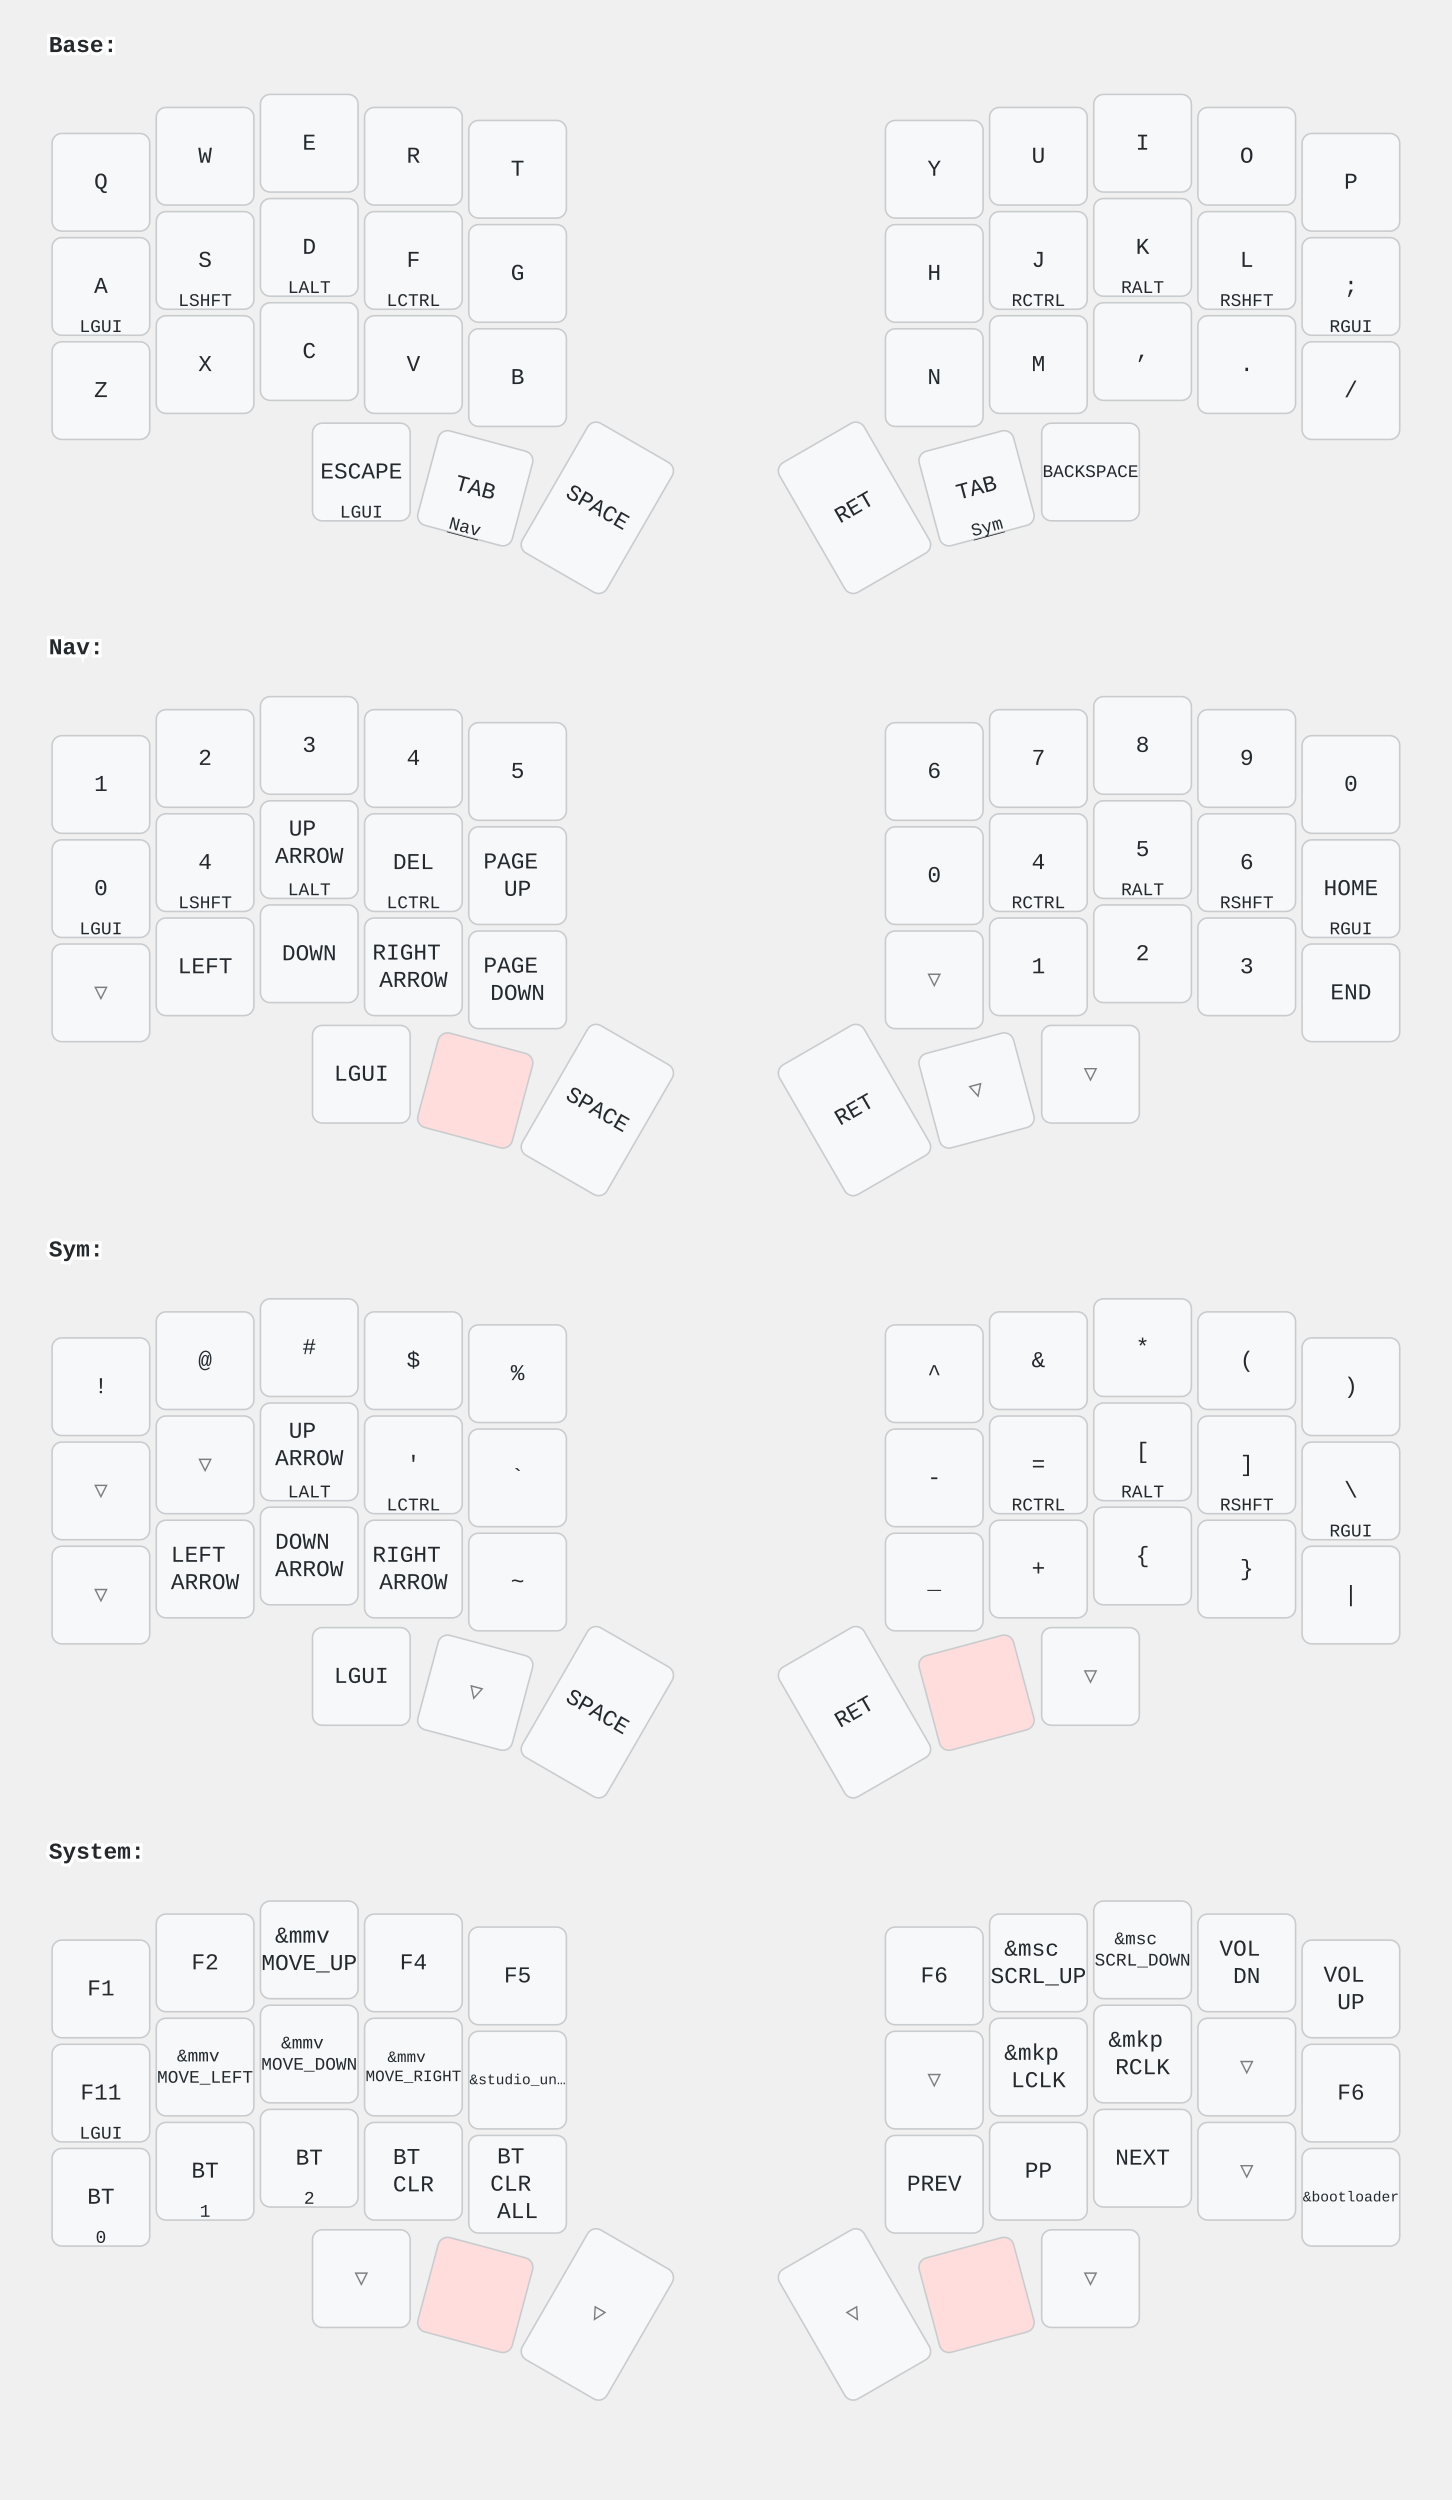
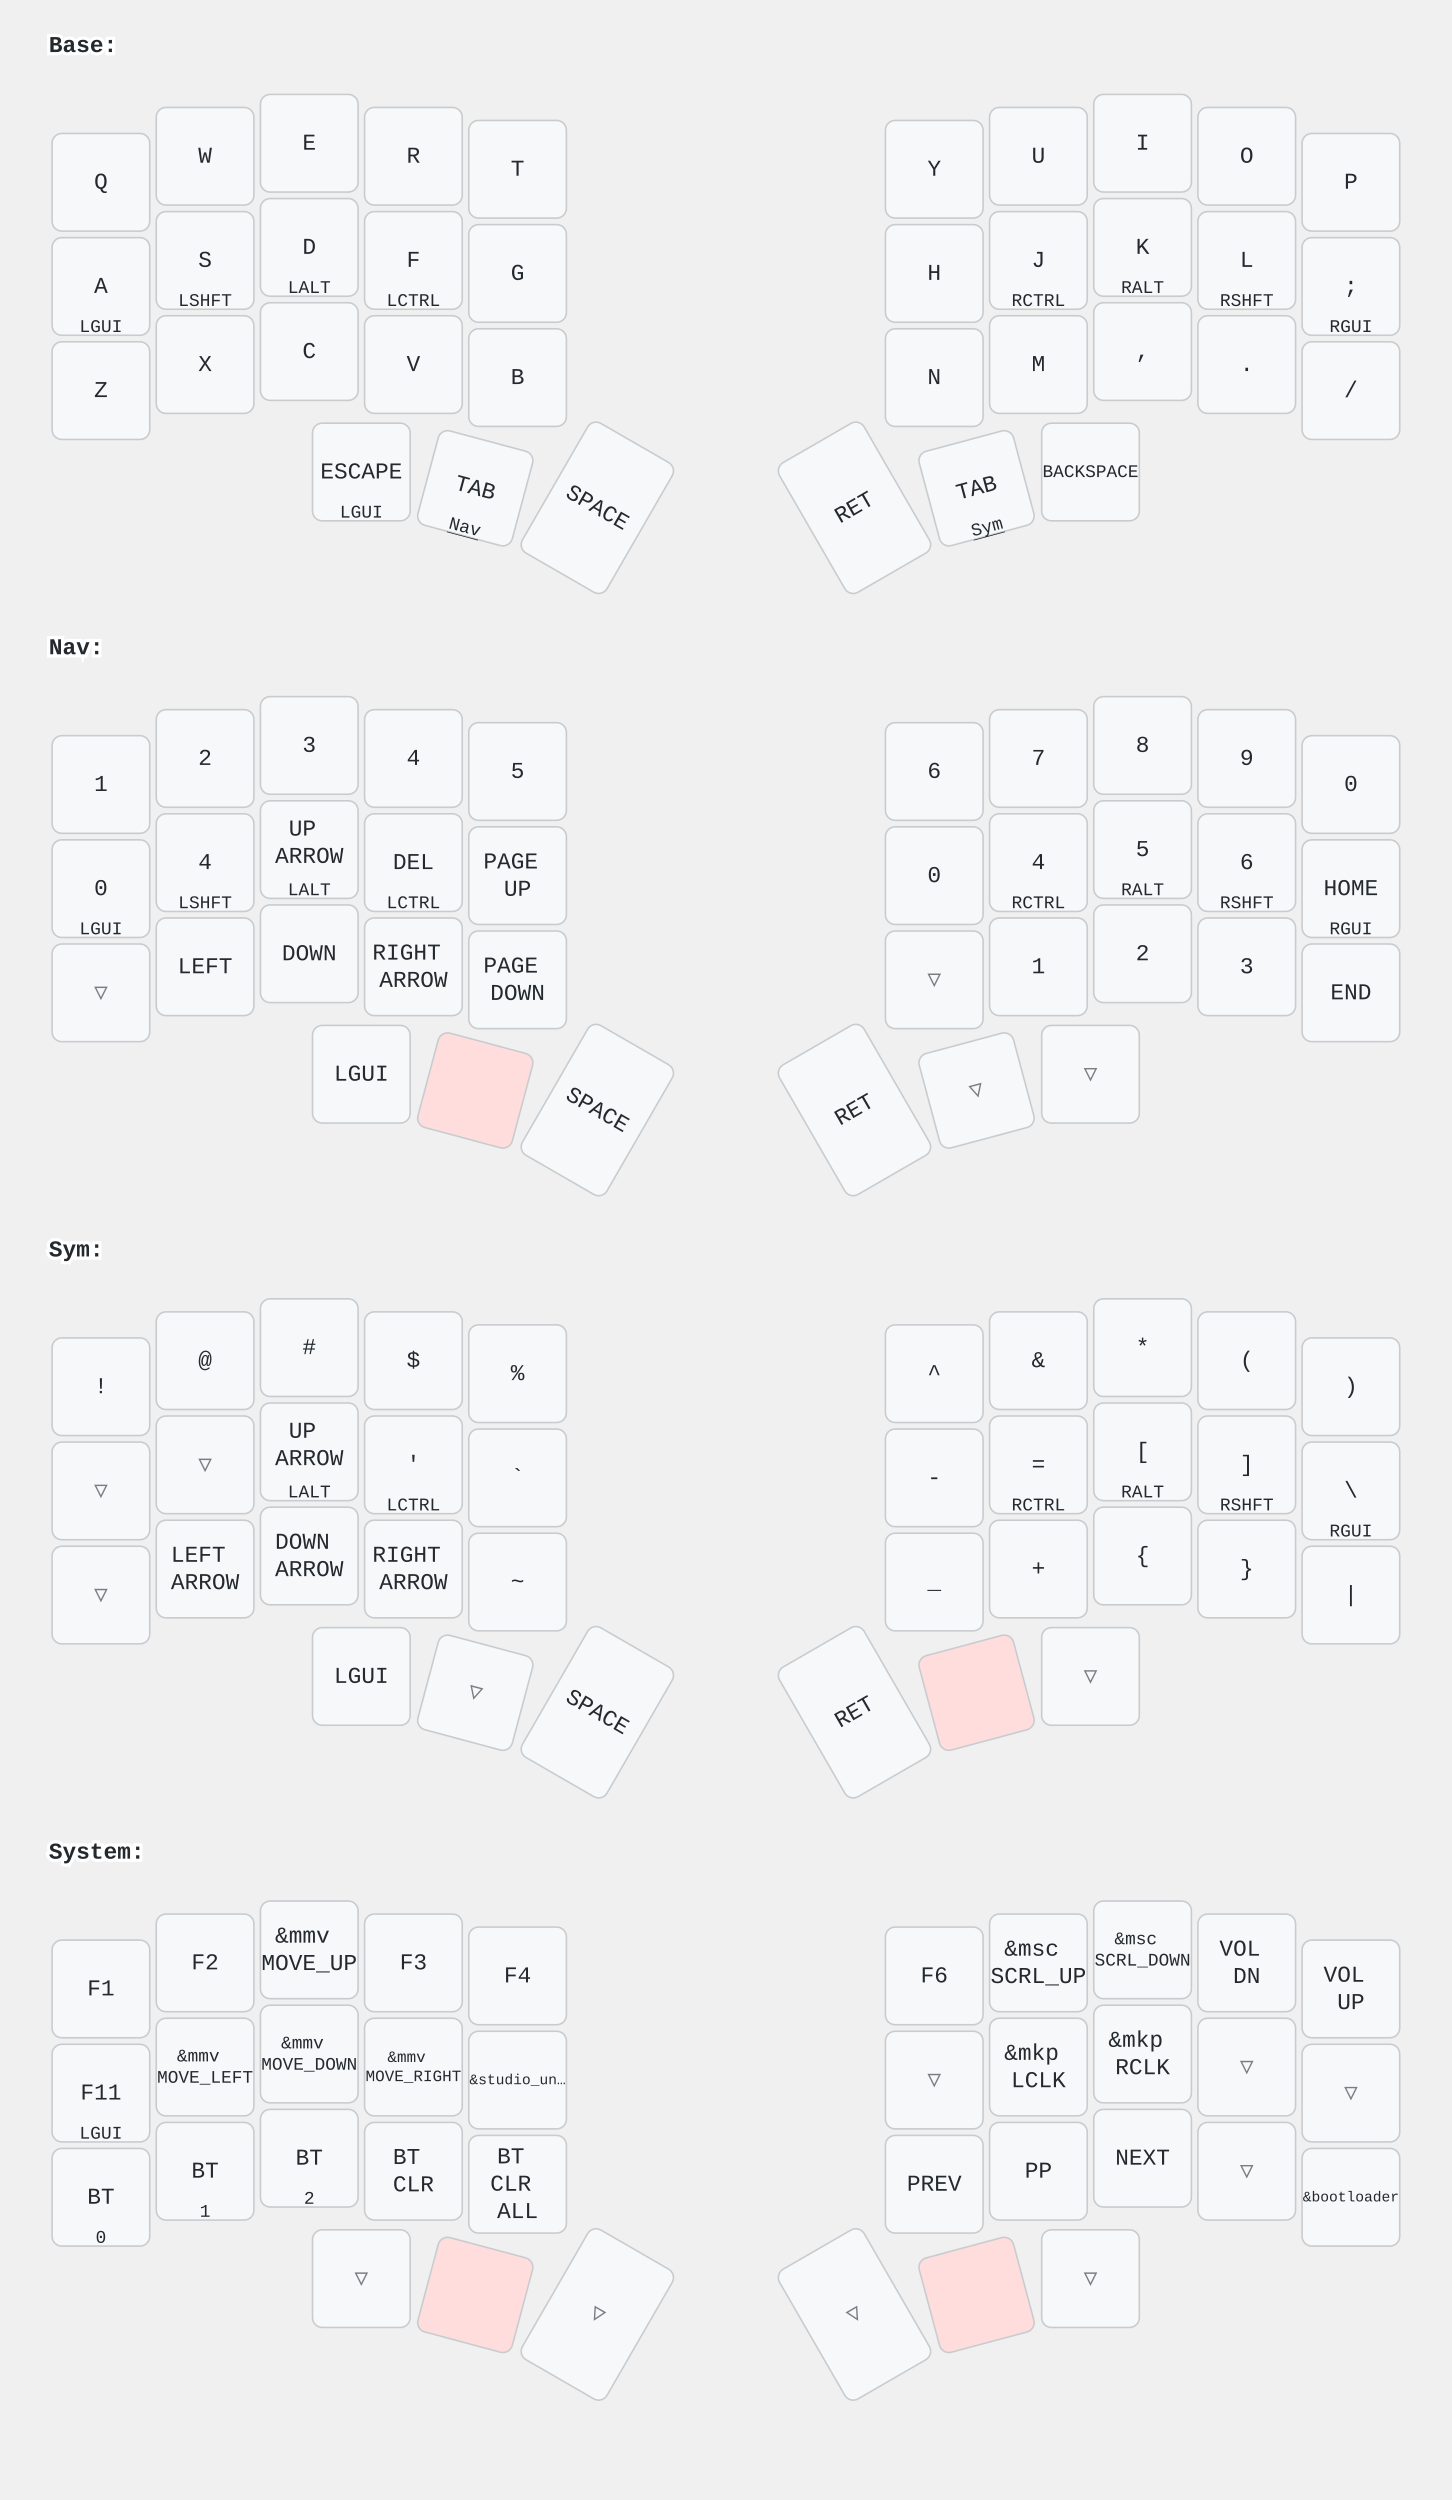
<svg xmlns="http://www.w3.org/2000/svg" width="892" height="1536" viewBox="0 0 892 1536" class="keymap">
  <style>/* inherit to force styles through use tags */
svg path {
    fill: inherit;
}

/* font and background color specifications */
svg.keymap {
    font-family: SFMono-Regular,Consolas,Liberation Mono,Menlo,monospace;
    font-size: 14px;
    font-kerning: normal;
    text-rendering: optimizeLegibility;
    fill: #24292e;
}

/* default key styling */
rect.key {
    fill: #f6f8fa;
}

rect.key, rect.combo {
    stroke: #c9cccf;
    stroke-width: 1;
}

/* default key side styling, only used is draw_key_sides is set */
rect.side {
    filter: brightness(90%);
}

/* color accent for combo boxes */
rect.combo, rect.combo-separate {
    fill: #cdf;
}

/* color accent for held keys */
rect.held, rect.combo.held {
    fill: #fdd;
}

/* color accent for ghost (optional) keys */
rect.ghost, rect.combo.ghost {
    stroke-dasharray: 4, 4;
    stroke-width: 2;
}

text {
    text-anchor: middle;
    dominant-baseline: middle;
}

/* styling for layer labels */
text.label {
    font-weight: bold;
    text-anchor: start;
    stroke: white;
    stroke-width: 4;
    paint-order: stroke;
}

/* styling for optional footer */
text.footer {
    text-anchor: end;
    dominant-baseline: auto;
    stroke: white;
    stroke-width: 4;
    paint-order: stroke;
}

/* styling for combo tap, and key non-tap label text */
text.combo, text.hold, text.shifted, text.left, text.right, text.tl, text.tr, text.bl, text.br {
    font-size: 11px;
}

text.hold, text.bl, text.br {
    text-anchor: middle;
    dominant-baseline: auto;
}

text.shifted, text.tl, text.tr {
    text-anchor: middle;
    dominant-baseline: hanging;
}

text.left, text.tl, text.bl {
    text-anchor: start;
}

text.right, text.tr, text.br {
    text-anchor: end;
}

text.layer-activator {
    text-decoration: underline;
}

/* styling for hold/shifted label text in combo box */
text.combo.hold, text.combo.shifted, text.combo.left, text.combo.right {
    font-size: 8px;
}

/* lighter symbol for transparent keys */
text.trans {
    fill: #7b7e81;
}

/* styling for combo dendrons */
path.combo {
    stroke-width: 1;
    stroke: gray;
    fill: none;
}

/* Start Tabler Icons Cleanup */
/* cannot use height/width with glyphs */
.icon-tabler &gt; path {
    fill: inherit;
    stroke: inherit;
    stroke-width: 2;
}
/* hide tabler's default box */
.icon-tabler &gt; path[stroke="none"][fill="none"] {
    visibility: hidden;
}
/* End Tabler Icons Cleanup */
</style>
  <g transform="translate(30, 0)" class="layer-Base">
    <text x="0" y="28" class="label" id="Base">Base:</text>
    <g transform="translate(0, 56)">
      <g transform="translate(32, 56)" class="key keypos-0">
        <rect rx="6" ry="6" x="-30" y="-30" width="60" height="60" class="key" />
        <text x="0" y="0" class="key tap">Q</text>
      </g>
      <g transform="translate(96, 40)" class="key keypos-1">
        <rect rx="6" ry="6" x="-30" y="-30" width="60" height="60" class="key" />
        <text x="0" y="0" class="key tap">W</text>
      </g>
      <g transform="translate(160, 32)" class="key keypos-2">
        <rect rx="6" ry="6" x="-30" y="-30" width="60" height="60" class="key" />
        <text x="0" y="0" class="key tap">E</text>
      </g>
      <g transform="translate(224, 40)" class="key keypos-3">
        <rect rx="6" ry="6" x="-30" y="-30" width="60" height="60" class="key" />
        <text x="0" y="0" class="key tap">R</text>
      </g>
      <g transform="translate(288, 48)" class="key keypos-4">
        <rect rx="6" ry="6" x="-30" y="-30" width="60" height="60" class="key" />
        <text x="0" y="0" class="key tap">T</text>
      </g>
      <g transform="translate(544, 48)" class="key keypos-5">
        <rect rx="6" ry="6" x="-30" y="-30" width="60" height="60" class="key" />
        <text x="0" y="0" class="key tap">Y</text>
      </g>
      <g transform="translate(608, 40)" class="key keypos-6">
        <rect rx="6" ry="6" x="-30" y="-30" width="60" height="60" class="key" />
        <text x="0" y="0" class="key tap">U</text>
      </g>
      <g transform="translate(672, 32)" class="key keypos-7">
        <rect rx="6" ry="6" x="-30" y="-30" width="60" height="60" class="key" />
        <text x="0" y="0" class="key tap">I</text>
      </g>
      <g transform="translate(736, 40)" class="key keypos-8">
        <rect rx="6" ry="6" x="-30" y="-30" width="60" height="60" class="key" />
        <text x="0" y="0" class="key tap">O</text>
      </g>
      <g transform="translate(800, 56)" class="key keypos-9">
        <rect rx="6" ry="6" x="-30" y="-30" width="60" height="60" class="key" />
        <text x="0" y="0" class="key tap">P</text>
      </g>
      <g transform="translate(32, 120)" class="key keypos-10">
        <rect rx="6" ry="6" x="-30" y="-30" width="60" height="60" class="key" />
        <text x="0" y="0" class="key tap">A</text>
        <text x="0" y="28" class="key hold">LGUI</text>
      </g>
      <g transform="translate(96, 104)" class="key keypos-11">
        <rect rx="6" ry="6" x="-30" y="-30" width="60" height="60" class="key" />
        <text x="0" y="0" class="key tap">S</text>
        <text x="0" y="28" class="key hold">LSHFT</text>
      </g>
      <g transform="translate(160, 96)" class="key keypos-12">
        <rect rx="6" ry="6" x="-30" y="-30" width="60" height="60" class="key" />
        <text x="0" y="0" class="key tap">D</text>
        <text x="0" y="28" class="key hold">LALT</text>
      </g>
      <g transform="translate(224, 104)" class="key keypos-13">
        <rect rx="6" ry="6" x="-30" y="-30" width="60" height="60" class="key" />
        <text x="0" y="0" class="key tap">F</text>
        <text x="0" y="28" class="key hold">LCTRL</text>
      </g>
      <g transform="translate(288, 112)" class="key keypos-14">
        <rect rx="6" ry="6" x="-30" y="-30" width="60" height="60" class="key" />
        <text x="0" y="0" class="key tap">G</text>
      </g>
      <g transform="translate(544, 112)" class="key keypos-15">
        <rect rx="6" ry="6" x="-30" y="-30" width="60" height="60" class="key" />
        <text x="0" y="0" class="key tap">H</text>
      </g>
      <g transform="translate(608, 104)" class="key keypos-16">
        <rect rx="6" ry="6" x="-30" y="-30" width="60" height="60" class="key" />
        <text x="0" y="0" class="key tap">J</text>
        <text x="0" y="28" class="key hold">RCTRL</text>
      </g>
      <g transform="translate(672, 96)" class="key keypos-17">
        <rect rx="6" ry="6" x="-30" y="-30" width="60" height="60" class="key" />
        <text x="0" y="0" class="key tap">K</text>
        <text x="0" y="28" class="key hold">RALT</text>
      </g>
      <g transform="translate(736, 104)" class="key keypos-18">
        <rect rx="6" ry="6" x="-30" y="-30" width="60" height="60" class="key" />
        <text x="0" y="0" class="key tap">L</text>
        <text x="0" y="28" class="key hold">RSHFT</text>
      </g>
      <g transform="translate(800, 120)" class="key keypos-19">
        <rect rx="6" ry="6" x="-30" y="-30" width="60" height="60" class="key" />
        <text x="0" y="0" class="key tap">;</text>
        <text x="0" y="28" class="key hold">RGUI</text>
      </g>
      <g transform="translate(32, 184)" class="key keypos-20">
        <rect rx="6" ry="6" x="-30" y="-30" width="60" height="60" class="key" />
        <text x="0" y="0" class="key tap">Z</text>
      </g>
      <g transform="translate(96, 168)" class="key keypos-21">
        <rect rx="6" ry="6" x="-30" y="-30" width="60" height="60" class="key" />
        <text x="0" y="0" class="key tap">X</text>
      </g>
      <g transform="translate(160, 160)" class="key keypos-22">
        <rect rx="6" ry="6" x="-30" y="-30" width="60" height="60" class="key" />
        <text x="0" y="0" class="key tap">C</text>
      </g>
      <g transform="translate(224, 168)" class="key keypos-23">
        <rect rx="6" ry="6" x="-30" y="-30" width="60" height="60" class="key" />
        <text x="0" y="0" class="key tap">V</text>
      </g>
      <g transform="translate(288, 176)" class="key keypos-24">
        <rect rx="6" ry="6" x="-30" y="-30" width="60" height="60" class="key" />
        <text x="0" y="0" class="key tap">B</text>
      </g>
      <g transform="translate(544, 176)" class="key keypos-25">
        <rect rx="6" ry="6" x="-30" y="-30" width="60" height="60" class="key" />
        <text x="0" y="0" class="key tap">N</text>
      </g>
      <g transform="translate(608, 168)" class="key keypos-26">
        <rect rx="6" ry="6" x="-30" y="-30" width="60" height="60" class="key" />
        <text x="0" y="0" class="key tap">M</text>
      </g>
      <g transform="translate(672, 160)" class="key keypos-27">
        <rect rx="6" ry="6" x="-30" y="-30" width="60" height="60" class="key" />
        <text x="0" y="0" class="key tap">,</text>
      </g>
      <g transform="translate(736, 168)" class="key keypos-28">
        <rect rx="6" ry="6" x="-30" y="-30" width="60" height="60" class="key" />
        <text x="0" y="0" class="key tap">.</text>
      </g>
      <g transform="translate(800, 184)" class="key keypos-29">
        <rect rx="6" ry="6" x="-30" y="-30" width="60" height="60" class="key" />
        <text x="0" y="0" class="key tap">/</text>
      </g>
      <g transform="translate(192, 234)" class="key keypos-30">
        <rect rx="6" ry="6" x="-30" y="-30" width="60" height="60" class="key" />
        <text x="0" y="0" class="key tap">ESCAPE</text>
        <text x="0" y="28" class="key hold">LGUI</text>
      </g>
      <g transform="translate(262, 244) rotate(15.0)" class="key keypos-31">
        <rect rx="6" ry="6" x="-30" y="-30" width="60" height="60" class="key" />
        <text x="0" y="0" class="key tap">TAB</text>
        <a href="#Nav">
          <text x="0" y="28" class="key hold layer-activator">Nav</text>
        </a>
      </g>
      <g transform="translate(337, 256) rotate(30.0)" class="key keypos-32">
        <rect rx="6" ry="6" x="-30" y="-46" width="60" height="92" class="key" />
        <text x="0" y="0" class="key tap">SPACE</text>
      </g>
      <g transform="translate(495, 256) rotate(-30.0)" class="key keypos-33">
        <rect rx="6" ry="6" x="-30" y="-46" width="60" height="92" class="key" />
        <text x="0" y="0" class="key tap">RET</text>
      </g>
      <g transform="translate(570, 244) rotate(-15.0)" class="key keypos-34">
        <rect rx="6" ry="6" x="-30" y="-30" width="60" height="60" class="key" />
        <text x="0" y="0" class="key tap">TAB</text>
        <a href="#Sym">
          <text x="0" y="28" class="key hold layer-activator">Sym</text>
        </a>
      </g>
      <g transform="translate(640, 234)" class="key keypos-35">
        <rect rx="6" ry="6" x="-30" y="-30" width="60" height="60" class="key" />
        <text x="0" y="0" class="key tap">
          <tspan style="font-size: 78%">BACKSPACE</tspan>
        </text>
      </g>
    </g>
  </g>
  <g transform="translate(30, 370)" class="layer-Nav">
    <text x="0" y="28" class="label" id="Nav">Nav:</text>
    <g transform="translate(0, 56)">
      <g transform="translate(32, 56)" class="key keypos-0">
        <rect rx="6" ry="6" x="-30" y="-30" width="60" height="60" class="key" />
        <text x="0" y="0" class="key tap">1</text>
      </g>
      <g transform="translate(96, 40)" class="key keypos-1">
        <rect rx="6" ry="6" x="-30" y="-30" width="60" height="60" class="key" />
        <text x="0" y="0" class="key tap">2</text>
      </g>
      <g transform="translate(160, 32)" class="key keypos-2">
        <rect rx="6" ry="6" x="-30" y="-30" width="60" height="60" class="key" />
        <text x="0" y="0" class="key tap">3</text>
      </g>
      <g transform="translate(224, 40)" class="key keypos-3">
        <rect rx="6" ry="6" x="-30" y="-30" width="60" height="60" class="key" />
        <text x="0" y="0" class="key tap">4</text>
      </g>
      <g transform="translate(288, 48)" class="key keypos-4">
        <rect rx="6" ry="6" x="-30" y="-30" width="60" height="60" class="key" />
        <text x="0" y="0" class="key tap">5</text>
      </g>
      <g transform="translate(544, 48)" class="key keypos-5">
        <rect rx="6" ry="6" x="-30" y="-30" width="60" height="60" class="key" />
        <text x="0" y="0" class="key tap">6</text>
      </g>
      <g transform="translate(608, 40)" class="key keypos-6">
        <rect rx="6" ry="6" x="-30" y="-30" width="60" height="60" class="key" />
        <text x="0" y="0" class="key tap">7</text>
      </g>
      <g transform="translate(672, 32)" class="key keypos-7">
        <rect rx="6" ry="6" x="-30" y="-30" width="60" height="60" class="key" />
        <text x="0" y="0" class="key tap">8</text>
      </g>
      <g transform="translate(736, 40)" class="key keypos-8">
        <rect rx="6" ry="6" x="-30" y="-30" width="60" height="60" class="key" />
        <text x="0" y="0" class="key tap">9</text>
      </g>
      <g transform="translate(800, 56)" class="key keypos-9">
        <rect rx="6" ry="6" x="-30" y="-30" width="60" height="60" class="key" />
        <text x="0" y="0" class="key tap">0</text>
      </g>
      <g transform="translate(32, 120)" class="key keypos-10">
        <rect rx="6" ry="6" x="-30" y="-30" width="60" height="60" class="key" />
        <text x="0" y="0" class="key tap">0</text>
        <text x="0" y="28" class="key hold">LGUI</text>
      </g>
      <g transform="translate(96, 104)" class="key keypos-11">
        <rect rx="6" ry="6" x="-30" y="-30" width="60" height="60" class="key" />
        <text x="0" y="0" class="key tap">4</text>
        <text x="0" y="28" class="key hold">LSHFT</text>
      </g>
      <g transform="translate(160, 96)" class="key keypos-12">
        <rect rx="6" ry="6" x="-30" y="-30" width="60" height="60" class="key" />
        <text x="0" y="0" class="key tap">
          <tspan x="0" dy="-0.9em">UP</tspan>
          <tspan x="0" dy="1.2em">ARROW</tspan>
        </text>
        <text x="0" y="28" class="key hold">LALT</text>
      </g>
      <g transform="translate(224, 104)" class="key keypos-13">
        <rect rx="6" ry="6" x="-30" y="-30" width="60" height="60" class="key" />
        <text x="0" y="0" class="key tap">DEL</text>
        <text x="0" y="28" class="key hold">LCTRL</text>
      </g>
      <g transform="translate(288, 112)" class="key keypos-14">
        <rect rx="6" ry="6" x="-30" y="-30" width="60" height="60" class="key" />
        <text x="0" y="0" class="key tap">
          <tspan x="0" dy="-0.6em">PAGE</tspan>
          <tspan x="0" dy="1.2em">UP</tspan>
        </text>
      </g>
      <g transform="translate(544, 112)" class="key keypos-15">
        <rect rx="6" ry="6" x="-30" y="-30" width="60" height="60" class="key" />
        <text x="0" y="0" class="key tap">0</text>
      </g>
      <g transform="translate(608, 104)" class="key keypos-16">
        <rect rx="6" ry="6" x="-30" y="-30" width="60" height="60" class="key" />
        <text x="0" y="0" class="key tap">4</text>
        <text x="0" y="28" class="key hold">RCTRL</text>
      </g>
      <g transform="translate(672, 96)" class="key keypos-17">
        <rect rx="6" ry="6" x="-30" y="-30" width="60" height="60" class="key" />
        <text x="0" y="0" class="key tap">5</text>
        <text x="0" y="28" class="key hold">RALT</text>
      </g>
      <g transform="translate(736, 104)" class="key keypos-18">
        <rect rx="6" ry="6" x="-30" y="-30" width="60" height="60" class="key" />
        <text x="0" y="0" class="key tap">6</text>
        <text x="0" y="28" class="key hold">RSHFT</text>
      </g>
      <g transform="translate(800, 120)" class="key keypos-19">
        <rect rx="6" ry="6" x="-30" y="-30" width="60" height="60" class="key" />
        <text x="0" y="0" class="key tap">HOME</text>
        <text x="0" y="28" class="key hold">RGUI</text>
      </g>
      <g transform="translate(32, 184)" class="key trans keypos-20">
        <rect rx="6" ry="6" x="-30" y="-30" width="60" height="60" class="key trans" />
        <text x="0" y="0" class="key trans tap">▽</text>
      </g>
      <g transform="translate(96, 168)" class="key keypos-21">
        <rect rx="6" ry="6" x="-30" y="-30" width="60" height="60" class="key" />
        <text x="0" y="0" class="key tap">LEFT</text>
      </g>
      <g transform="translate(160, 160)" class="key keypos-22">
        <rect rx="6" ry="6" x="-30" y="-30" width="60" height="60" class="key" />
        <text x="0" y="0" class="key tap">DOWN</text>
      </g>
      <g transform="translate(224, 168)" class="key keypos-23">
        <rect rx="6" ry="6" x="-30" y="-30" width="60" height="60" class="key" />
        <text x="0" y="0" class="key tap">
          <tspan x="0" dy="-0.6em">RIGHT</tspan>
          <tspan x="0" dy="1.2em">ARROW</tspan>
        </text>
      </g>
      <g transform="translate(288, 176)" class="key keypos-24">
        <rect rx="6" ry="6" x="-30" y="-30" width="60" height="60" class="key" />
        <text x="0" y="0" class="key tap">
          <tspan x="0" dy="-0.6em">PAGE</tspan>
          <tspan x="0" dy="1.2em">DOWN</tspan>
        </text>
      </g>
      <g transform="translate(544, 176)" class="key trans keypos-25">
        <rect rx="6" ry="6" x="-30" y="-30" width="60" height="60" class="key trans" />
        <text x="0" y="0" class="key trans tap">▽</text>
      </g>
      <g transform="translate(608, 168)" class="key keypos-26">
        <rect rx="6" ry="6" x="-30" y="-30" width="60" height="60" class="key" />
        <text x="0" y="0" class="key tap">1</text>
      </g>
      <g transform="translate(672, 160)" class="key keypos-27">
        <rect rx="6" ry="6" x="-30" y="-30" width="60" height="60" class="key" />
        <text x="0" y="0" class="key tap">2</text>
      </g>
      <g transform="translate(736, 168)" class="key keypos-28">
        <rect rx="6" ry="6" x="-30" y="-30" width="60" height="60" class="key" />
        <text x="0" y="0" class="key tap">3</text>
      </g>
      <g transform="translate(800, 184)" class="key keypos-29">
        <rect rx="6" ry="6" x="-30" y="-30" width="60" height="60" class="key" />
        <text x="0" y="0" class="key tap">END</text>
      </g>
      <g transform="translate(192, 234)" class="key keypos-30">
        <rect rx="6" ry="6" x="-30" y="-30" width="60" height="60" class="key" />
        <text x="0" y="0" class="key tap">LGUI</text>
      </g>
      <g transform="translate(262, 244) rotate(15.0)" class="key held keypos-31">
        <rect rx="6" ry="6" x="-30" y="-30" width="60" height="60" class="key held" />
      </g>
      <g transform="translate(337, 256) rotate(30.0)" class="key keypos-32">
        <rect rx="6" ry="6" x="-30" y="-46" width="60" height="92" class="key" />
        <text x="0" y="0" class="key tap">SPACE</text>
      </g>
      <g transform="translate(495, 256) rotate(-30.0)" class="key keypos-33">
        <rect rx="6" ry="6" x="-30" y="-46" width="60" height="92" class="key" />
        <text x="0" y="0" class="key tap">RET</text>
      </g>
      <g transform="translate(570, 244) rotate(-15.0)" class="key trans keypos-34">
        <rect rx="6" ry="6" x="-30" y="-30" width="60" height="60" class="key trans" />
        <text x="0" y="0" class="key trans tap">▽</text>
      </g>
      <g transform="translate(640, 234)" class="key trans keypos-35">
        <rect rx="6" ry="6" x="-30" y="-30" width="60" height="60" class="key trans" />
        <text x="0" y="0" class="key trans tap">▽</text>
      </g>
    </g>
  </g>
  <g transform="translate(30, 740)" class="layer-Sym">
    <text x="0" y="28" class="label" id="Sym">Sym:</text>
    <g transform="translate(0, 56)">
      <g transform="translate(32, 56)" class="key keypos-0">
        <rect rx="6" ry="6" x="-30" y="-30" width="60" height="60" class="key" />
        <text x="0" y="0" class="key tap">!</text>
      </g>
      <g transform="translate(96, 40)" class="key keypos-1">
        <rect rx="6" ry="6" x="-30" y="-30" width="60" height="60" class="key" />
        <text x="0" y="0" class="key tap">@</text>
      </g>
      <g transform="translate(160, 32)" class="key keypos-2">
        <rect rx="6" ry="6" x="-30" y="-30" width="60" height="60" class="key" />
        <text x="0" y="0" class="key tap">#</text>
      </g>
      <g transform="translate(224, 40)" class="key keypos-3">
        <rect rx="6" ry="6" x="-30" y="-30" width="60" height="60" class="key" />
        <text x="0" y="0" class="key tap">$</text>
      </g>
      <g transform="translate(288, 48)" class="key keypos-4">
        <rect rx="6" ry="6" x="-30" y="-30" width="60" height="60" class="key" />
        <text x="0" y="0" class="key tap">%</text>
      </g>
      <g transform="translate(544, 48)" class="key keypos-5">
        <rect rx="6" ry="6" x="-30" y="-30" width="60" height="60" class="key" />
        <text x="0" y="0" class="key tap">^</text>
      </g>
      <g transform="translate(608, 40)" class="key keypos-6">
        <rect rx="6" ry="6" x="-30" y="-30" width="60" height="60" class="key" />
        <text x="0" y="0" class="key tap">&amp;</text>
      </g>
      <g transform="translate(672, 32)" class="key keypos-7">
        <rect rx="6" ry="6" x="-30" y="-30" width="60" height="60" class="key" />
        <text x="0" y="0" class="key tap">*</text>
      </g>
      <g transform="translate(736, 40)" class="key keypos-8">
        <rect rx="6" ry="6" x="-30" y="-30" width="60" height="60" class="key" />
        <text x="0" y="0" class="key tap">(</text>
      </g>
      <g transform="translate(800, 56)" class="key keypos-9">
        <rect rx="6" ry="6" x="-30" y="-30" width="60" height="60" class="key" />
        <text x="0" y="0" class="key tap">)</text>
      </g>
      <g transform="translate(32, 120)" class="key trans keypos-10">
        <rect rx="6" ry="6" x="-30" y="-30" width="60" height="60" class="key trans" />
        <text x="0" y="0" class="key trans tap">▽</text>
      </g>
      <g transform="translate(96, 104)" class="key trans keypos-11">
        <rect rx="6" ry="6" x="-30" y="-30" width="60" height="60" class="key trans" />
        <text x="0" y="0" class="key trans tap">▽</text>
      </g>
      <g transform="translate(160, 96)" class="key keypos-12">
        <rect rx="6" ry="6" x="-30" y="-30" width="60" height="60" class="key" />
        <text x="0" y="0" class="key tap">
          <tspan x="0" dy="-0.9em">UP</tspan>
          <tspan x="0" dy="1.2em">ARROW</tspan>
        </text>
        <text x="0" y="28" class="key hold">LALT</text>
      </g>
      <g transform="translate(224, 104)" class="key keypos-13">
        <rect rx="6" ry="6" x="-30" y="-30" width="60" height="60" class="key" />
        <text x="0" y="0" class="key tap">'</text>
        <text x="0" y="28" class="key hold">LCTRL</text>
      </g>
      <g transform="translate(288, 112)" class="key keypos-14">
        <rect rx="6" ry="6" x="-30" y="-30" width="60" height="60" class="key" />
        <text x="0" y="0" class="key tap">`</text>
      </g>
      <g transform="translate(544, 112)" class="key keypos-15">
        <rect rx="6" ry="6" x="-30" y="-30" width="60" height="60" class="key" />
        <text x="0" y="0" class="key tap">-</text>
      </g>
      <g transform="translate(608, 104)" class="key keypos-16">
        <rect rx="6" ry="6" x="-30" y="-30" width="60" height="60" class="key" />
        <text x="0" y="0" class="key tap">=</text>
        <text x="0" y="28" class="key hold">RCTRL</text>
      </g>
      <g transform="translate(672, 96)" class="key keypos-17">
        <rect rx="6" ry="6" x="-30" y="-30" width="60" height="60" class="key" />
        <text x="0" y="0" class="key tap">[</text>
        <text x="0" y="28" class="key hold">RALT</text>
      </g>
      <g transform="translate(736, 104)" class="key keypos-18">
        <rect rx="6" ry="6" x="-30" y="-30" width="60" height="60" class="key" />
        <text x="0" y="0" class="key tap">]</text>
        <text x="0" y="28" class="key hold">RSHFT</text>
      </g>
      <g transform="translate(800, 120)" class="key keypos-19">
        <rect rx="6" ry="6" x="-30" y="-30" width="60" height="60" class="key" />
        <text x="0" y="0" class="key tap">\</text>
        <text x="0" y="28" class="key hold">RGUI</text>
      </g>
      <g transform="translate(32, 184)" class="key trans keypos-20">
        <rect rx="6" ry="6" x="-30" y="-30" width="60" height="60" class="key trans" />
        <text x="0" y="0" class="key trans tap">▽</text>
      </g>
      <g transform="translate(96, 168)" class="key keypos-21">
        <rect rx="6" ry="6" x="-30" y="-30" width="60" height="60" class="key" />
        <text x="0" y="0" class="key tap">
          <tspan x="0" dy="-0.6em">LEFT</tspan>
          <tspan x="0" dy="1.2em">ARROW</tspan>
        </text>
      </g>
      <g transform="translate(160, 160)" class="key keypos-22">
        <rect rx="6" ry="6" x="-30" y="-30" width="60" height="60" class="key" />
        <text x="0" y="0" class="key tap">
          <tspan x="0" dy="-0.6em">DOWN</tspan>
          <tspan x="0" dy="1.2em">ARROW</tspan>
        </text>
      </g>
      <g transform="translate(224, 168)" class="key keypos-23">
        <rect rx="6" ry="6" x="-30" y="-30" width="60" height="60" class="key" />
        <text x="0" y="0" class="key tap">
          <tspan x="0" dy="-0.6em">RIGHT</tspan>
          <tspan x="0" dy="1.2em">ARROW</tspan>
        </text>
      </g>
      <g transform="translate(288, 176)" class="key keypos-24">
        <rect rx="6" ry="6" x="-30" y="-30" width="60" height="60" class="key" />
        <text x="0" y="0" class="key tap">~</text>
      </g>
      <g transform="translate(544, 176)" class="key keypos-25">
        <rect rx="6" ry="6" x="-30" y="-30" width="60" height="60" class="key" />
        <text x="0" y="0" class="key tap">_</text>
      </g>
      <g transform="translate(608, 168)" class="key keypos-26">
        <rect rx="6" ry="6" x="-30" y="-30" width="60" height="60" class="key" />
        <text x="0" y="0" class="key tap">+</text>
      </g>
      <g transform="translate(672, 160)" class="key keypos-27">
        <rect rx="6" ry="6" x="-30" y="-30" width="60" height="60" class="key" />
        <text x="0" y="0" class="key tap">{</text>
      </g>
      <g transform="translate(736, 168)" class="key keypos-28">
        <rect rx="6" ry="6" x="-30" y="-30" width="60" height="60" class="key" />
        <text x="0" y="0" class="key tap">}</text>
      </g>
      <g transform="translate(800, 184)" class="key keypos-29">
        <rect rx="6" ry="6" x="-30" y="-30" width="60" height="60" class="key" />
        <text x="0" y="0" class="key tap">|</text>
      </g>
      <g transform="translate(192, 234)" class="key keypos-30">
        <rect rx="6" ry="6" x="-30" y="-30" width="60" height="60" class="key" />
        <text x="0" y="0" class="key tap">LGUI</text>
      </g>
      <g transform="translate(262, 244) rotate(15.0)" class="key trans keypos-31">
        <rect rx="6" ry="6" x="-30" y="-30" width="60" height="60" class="key trans" />
        <text x="0" y="0" class="key trans tap">▽</text>
      </g>
      <g transform="translate(337, 256) rotate(30.0)" class="key keypos-32">
        <rect rx="6" ry="6" x="-30" y="-46" width="60" height="92" class="key" />
        <text x="0" y="0" class="key tap">SPACE</text>
      </g>
      <g transform="translate(495, 256) rotate(-30.0)" class="key keypos-33">
        <rect rx="6" ry="6" x="-30" y="-46" width="60" height="92" class="key" />
        <text x="0" y="0" class="key tap">RET</text>
      </g>
      <g transform="translate(570, 244) rotate(-15.0)" class="key held keypos-34">
        <rect rx="6" ry="6" x="-30" y="-30" width="60" height="60" class="key held" />
      </g>
      <g transform="translate(640, 234)" class="key trans keypos-35">
        <rect rx="6" ry="6" x="-30" y="-30" width="60" height="60" class="key trans" />
        <text x="0" y="0" class="key trans tap">▽</text>
      </g>
    </g>
  </g>
  <g transform="translate(30, 1110)" class="layer-System">
    <text x="0" y="28" class="label" id="System">System:</text>
    <g transform="translate(0, 56)">
      <g transform="translate(32, 56)" class="key keypos-0">
        <rect rx="6" ry="6" x="-30" y="-30" width="60" height="60" class="key" />
        <text x="0" y="0" class="key tap">F1</text>
      </g>
      <g transform="translate(96, 40)" class="key keypos-1">
        <rect rx="6" ry="6" x="-30" y="-30" width="60" height="60" class="key" />
        <text x="0" y="0" class="key tap">F2</text>
      </g>
      <g transform="translate(160, 32)" class="key keypos-2">
        <rect rx="6" ry="6" x="-30" y="-30" width="60" height="60" class="key" />
        <text x="0" y="0" class="key tap">
          <tspan x="0" dy="-0.6em">&amp;mmv</tspan>
          <tspan x="0" dy="1.2em">MOVE_UP</tspan>
        </text>
      </g>
      <g transform="translate(224, 40)" class="key keypos-3">
        <rect rx="6" ry="6" x="-30" y="-30" width="60" height="60" class="key" />
+         <text x="0" y="0" class="key tap">F3</text>
+       </g>
+       <g transform="translate(288, 48)" class="key keypos-4">
+         <rect rx="6" ry="6" x="-30" y="-30" width="60" height="60" class="key" />
        <text x="0" y="0" class="key tap">F4</text>
-       </g>
-       <g transform="translate(288, 48)" class="key keypos-4">
-         <rect rx="6" ry="6" x="-30" y="-30" width="60" height="60" class="key" />
-         <text x="0" y="0" class="key tap">F5</text>
      </g>
      <g transform="translate(544, 48)" class="key keypos-5">
        <rect rx="6" ry="6" x="-30" y="-30" width="60" height="60" class="key" />
        <text x="0" y="0" class="key tap">F6</text>
      </g>
      <g transform="translate(608, 40)" class="key keypos-6">
        <rect rx="6" ry="6" x="-30" y="-30" width="60" height="60" class="key" />
        <text x="0" y="0" class="key tap">
          <tspan x="0" dy="-0.6em">&amp;msc</tspan>
          <tspan x="0" dy="1.2em">SCRL_UP</tspan>
        </text>
      </g>
      <g transform="translate(672, 32)" class="key keypos-7">
        <rect rx="6" ry="6" x="-30" y="-30" width="60" height="60" class="key" />
        <text x="0" y="0" class="key tap">
          <tspan x="0" dy="-0.6em" style="font-size: 78%">&amp;msc</tspan>
          <tspan x="0" dy="1.2em" style="font-size: 78%">SCRL_DOWN</tspan>
        </text>
      </g>
      <g transform="translate(736, 40)" class="key keypos-8">
        <rect rx="6" ry="6" x="-30" y="-30" width="60" height="60" class="key" />
        <text x="0" y="0" class="key tap">
          <tspan x="0" dy="-0.6em">VOL</tspan>
          <tspan x="0" dy="1.2em">DN</tspan>
        </text>
      </g>
      <g transform="translate(800, 56)" class="key keypos-9">
        <rect rx="6" ry="6" x="-30" y="-30" width="60" height="60" class="key" />
        <text x="0" y="0" class="key tap">
          <tspan x="0" dy="-0.6em">VOL</tspan>
          <tspan x="0" dy="1.2em">UP</tspan>
        </text>
      </g>
      <g transform="translate(32, 120)" class="key keypos-10">
        <rect rx="6" ry="6" x="-30" y="-30" width="60" height="60" class="key" />
        <text x="0" y="0" class="key tap">F11</text>
        <text x="0" y="28" class="key hold">LGUI</text>
      </g>
      <g transform="translate(96, 104)" class="key keypos-11">
        <rect rx="6" ry="6" x="-30" y="-30" width="60" height="60" class="key" />
        <text x="0" y="0" class="key tap">
          <tspan x="0" dy="-0.6em" style="font-size: 78%">&amp;mmv</tspan>
          <tspan x="0" dy="1.2em" style="font-size: 78%">MOVE_LEFT</tspan>
        </text>
      </g>
      <g transform="translate(160, 96)" class="key keypos-12">
        <rect rx="6" ry="6" x="-30" y="-30" width="60" height="60" class="key" />
        <text x="0" y="0" class="key tap">
          <tspan x="0" dy="-0.6em" style="font-size: 78%">&amp;mmv</tspan>
          <tspan x="0" dy="1.2em" style="font-size: 78%">MOVE_DOWN</tspan>
        </text>
      </g>
      <g transform="translate(224, 104)" class="key keypos-13">
        <rect rx="6" ry="6" x="-30" y="-30" width="60" height="60" class="key" />
        <text x="0" y="0" class="key tap">
          <tspan x="0" dy="-0.6em" style="font-size: 70%">&amp;mmv</tspan>
          <tspan x="0" dy="1.2em" style="font-size: 70%">MOVE_RIGHT</tspan>
        </text>
      </g>
      <g transform="translate(288, 112)" class="key keypos-14">
        <rect rx="6" ry="6" x="-30" y="-30" width="60" height="60" class="key" />
        <text x="0" y="0" class="key tap">
          <tspan style="font-size: 64%">&amp;studio_un…</tspan>
        </text>
      </g>
      <g transform="translate(544, 112)" class="key trans keypos-15">
        <rect rx="6" ry="6" x="-30" y="-30" width="60" height="60" class="key trans" />
        <text x="0" y="0" class="key trans tap">▽</text>
      </g>
      <g transform="translate(608, 104)" class="key keypos-16">
        <rect rx="6" ry="6" x="-30" y="-30" width="60" height="60" class="key" />
        <text x="0" y="0" class="key tap">
          <tspan x="0" dy="-0.6em">&amp;mkp</tspan>
          <tspan x="0" dy="1.2em">LCLK</tspan>
        </text>
      </g>
      <g transform="translate(672, 96)" class="key keypos-17">
        <rect rx="6" ry="6" x="-30" y="-30" width="60" height="60" class="key" />
        <text x="0" y="0" class="key tap">
          <tspan x="0" dy="-0.6em">&amp;mkp</tspan>
          <tspan x="0" dy="1.2em">RCLK</tspan>
        </text>
      </g>
      <g transform="translate(736, 104)" class="key trans keypos-18">
        <rect rx="6" ry="6" x="-30" y="-30" width="60" height="60" class="key trans" />
        <text x="0" y="0" class="key trans tap">▽</text>
      </g>
-       <g transform="translate(800, 120)" class="key keypos-19">
-         <rect rx="6" ry="6" x="-30" y="-30" width="60" height="60" class="key" />
-         <text x="0" y="0" class="key tap">F6</text>
+       <g transform="translate(800, 120)" class="key trans keypos-19">
+         <rect rx="6" ry="6" x="-30" y="-30" width="60" height="60" class="key trans" />
+         <text x="0" y="0" class="key trans tap">▽</text>
      </g>
      <g transform="translate(32, 184)" class="key keypos-20">
        <rect rx="6" ry="6" x="-30" y="-30" width="60" height="60" class="key" />
        <text x="0" y="0" class="key tap">BT</text>
        <text x="0" y="28" class="key hold">0</text>
      </g>
      <g transform="translate(96, 168)" class="key keypos-21">
        <rect rx="6" ry="6" x="-30" y="-30" width="60" height="60" class="key" />
        <text x="0" y="0" class="key tap">BT</text>
        <text x="0" y="28" class="key hold">1</text>
      </g>
      <g transform="translate(160, 160)" class="key keypos-22">
        <rect rx="6" ry="6" x="-30" y="-30" width="60" height="60" class="key" />
        <text x="0" y="0" class="key tap">BT</text>
        <text x="0" y="28" class="key hold">2</text>
      </g>
      <g transform="translate(224, 168)" class="key keypos-23">
        <rect rx="6" ry="6" x="-30" y="-30" width="60" height="60" class="key" />
        <text x="0" y="0" class="key tap">
          <tspan x="0" dy="-0.6em">BT</tspan>
          <tspan x="0" dy="1.2em">CLR</tspan>
        </text>
      </g>
      <g transform="translate(288, 176)" class="key keypos-24">
        <rect rx="6" ry="6" x="-30" y="-30" width="60" height="60" class="key" />
        <text x="0" y="0" class="key tap">
          <tspan x="0" dy="-1.2em">BT</tspan>
          <tspan x="0" dy="1.2em">CLR</tspan>
          <tspan x="0" dy="1.2em">ALL</tspan>
        </text>
      </g>
      <g transform="translate(544, 176)" class="key keypos-25">
        <rect rx="6" ry="6" x="-30" y="-30" width="60" height="60" class="key" />
        <text x="0" y="0" class="key tap">PREV</text>
      </g>
      <g transform="translate(608, 168)" class="key keypos-26">
        <rect rx="6" ry="6" x="-30" y="-30" width="60" height="60" class="key" />
        <text x="0" y="0" class="key tap">PP</text>
      </g>
      <g transform="translate(672, 160)" class="key keypos-27">
        <rect rx="6" ry="6" x="-30" y="-30" width="60" height="60" class="key" />
        <text x="0" y="0" class="key tap">NEXT</text>
      </g>
      <g transform="translate(736, 168)" class="key trans keypos-28">
        <rect rx="6" ry="6" x="-30" y="-30" width="60" height="60" class="key trans" />
        <text x="0" y="0" class="key trans tap">▽</text>
      </g>
      <g transform="translate(800, 184)" class="key keypos-29">
        <rect rx="6" ry="6" x="-30" y="-30" width="60" height="60" class="key" />
        <text x="0" y="0" class="key tap">
          <tspan style="font-size: 64%">&amp;bootloader</tspan>
        </text>
      </g>
      <g transform="translate(192, 234)" class="key trans keypos-30">
        <rect rx="6" ry="6" x="-30" y="-30" width="60" height="60" class="key trans" />
        <text x="0" y="0" class="key trans tap">▽</text>
      </g>
      <g transform="translate(262, 244) rotate(15.0)" class="key held keypos-31">
        <rect rx="6" ry="6" x="-30" y="-30" width="60" height="60" class="key held" />
      </g>
      <g transform="translate(337, 256) rotate(30.0)" class="key trans keypos-32">
        <rect rx="6" ry="6" x="-30" y="-46" width="60" height="92" class="key trans" />
        <text x="0" y="0" class="key trans tap">▽</text>
      </g>
      <g transform="translate(495, 256) rotate(-30.0)" class="key trans keypos-33">
        <rect rx="6" ry="6" x="-30" y="-46" width="60" height="92" class="key trans" />
        <text x="0" y="0" class="key trans tap">▽</text>
      </g>
      <g transform="translate(570, 244) rotate(-15.0)" class="key held keypos-34">
        <rect rx="6" ry="6" x="-30" y="-30" width="60" height="60" class="key held" />
      </g>
      <g transform="translate(640, 234)" class="key trans keypos-35">
        <rect rx="6" ry="6" x="-30" y="-30" width="60" height="60" class="key trans" />
        <text x="0" y="0" class="key trans tap">▽</text>
      </g>
    </g>
  </g>
</svg>
